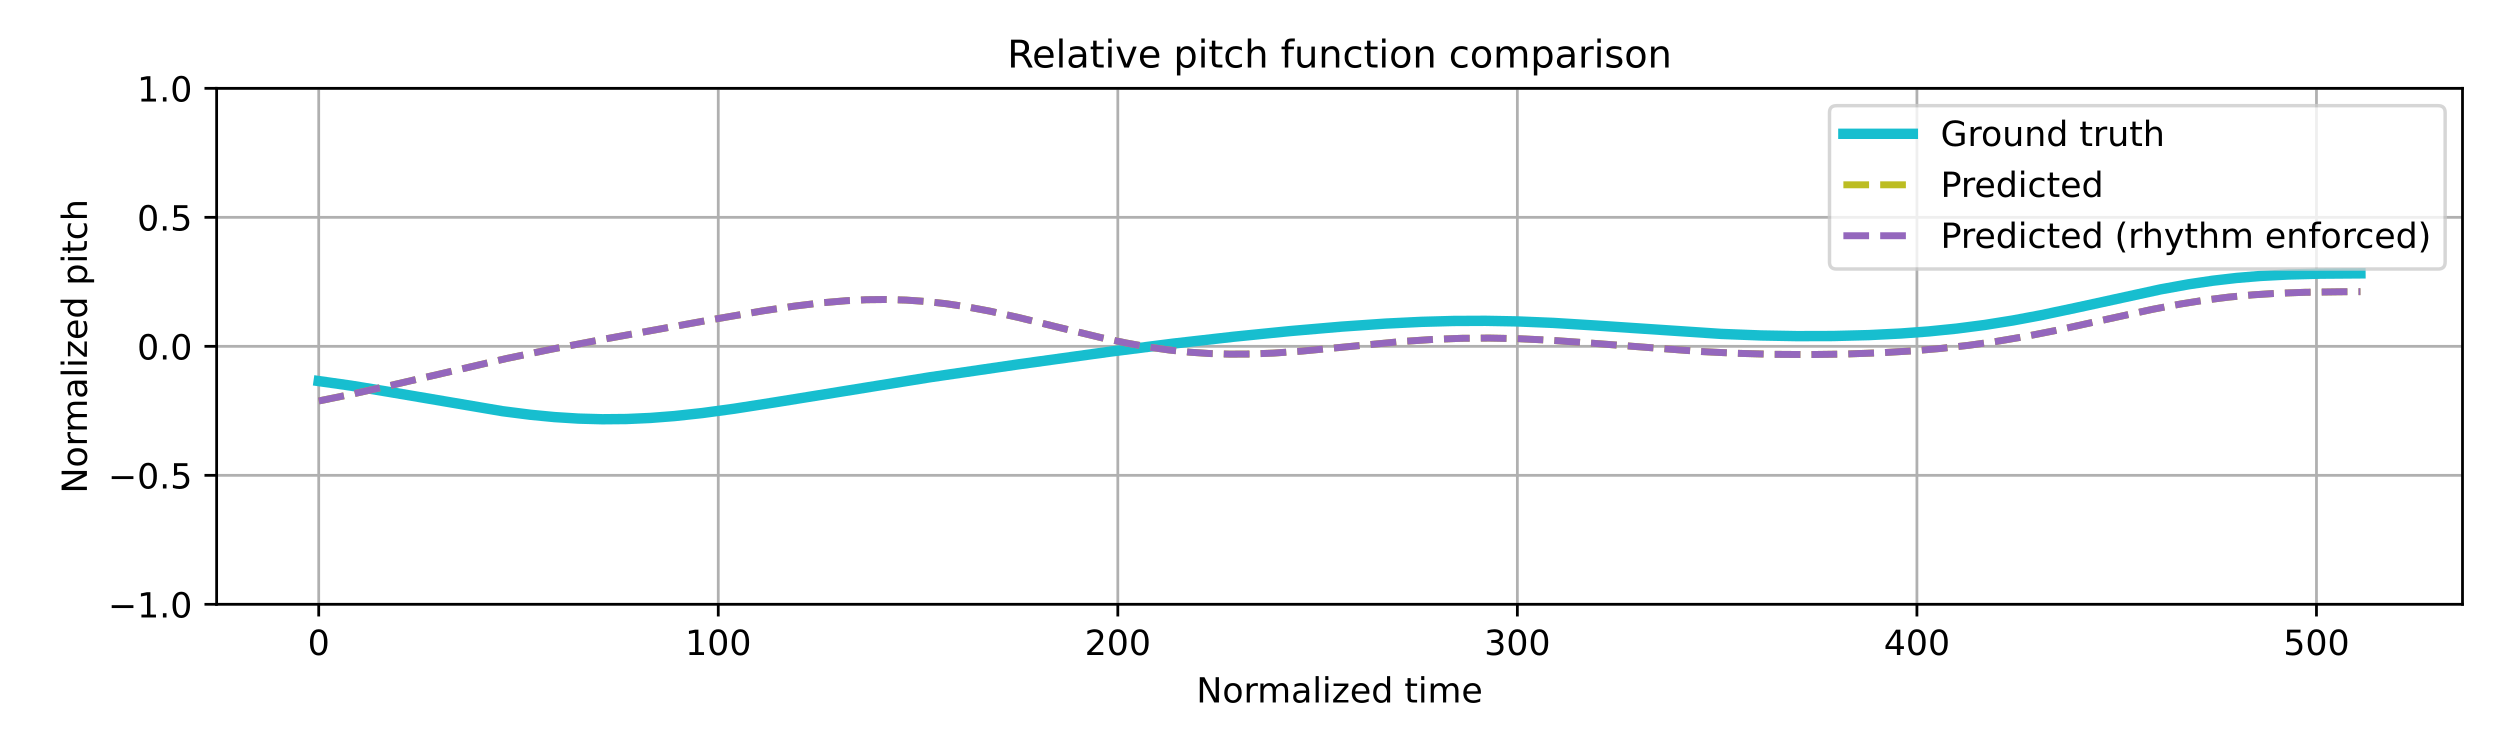
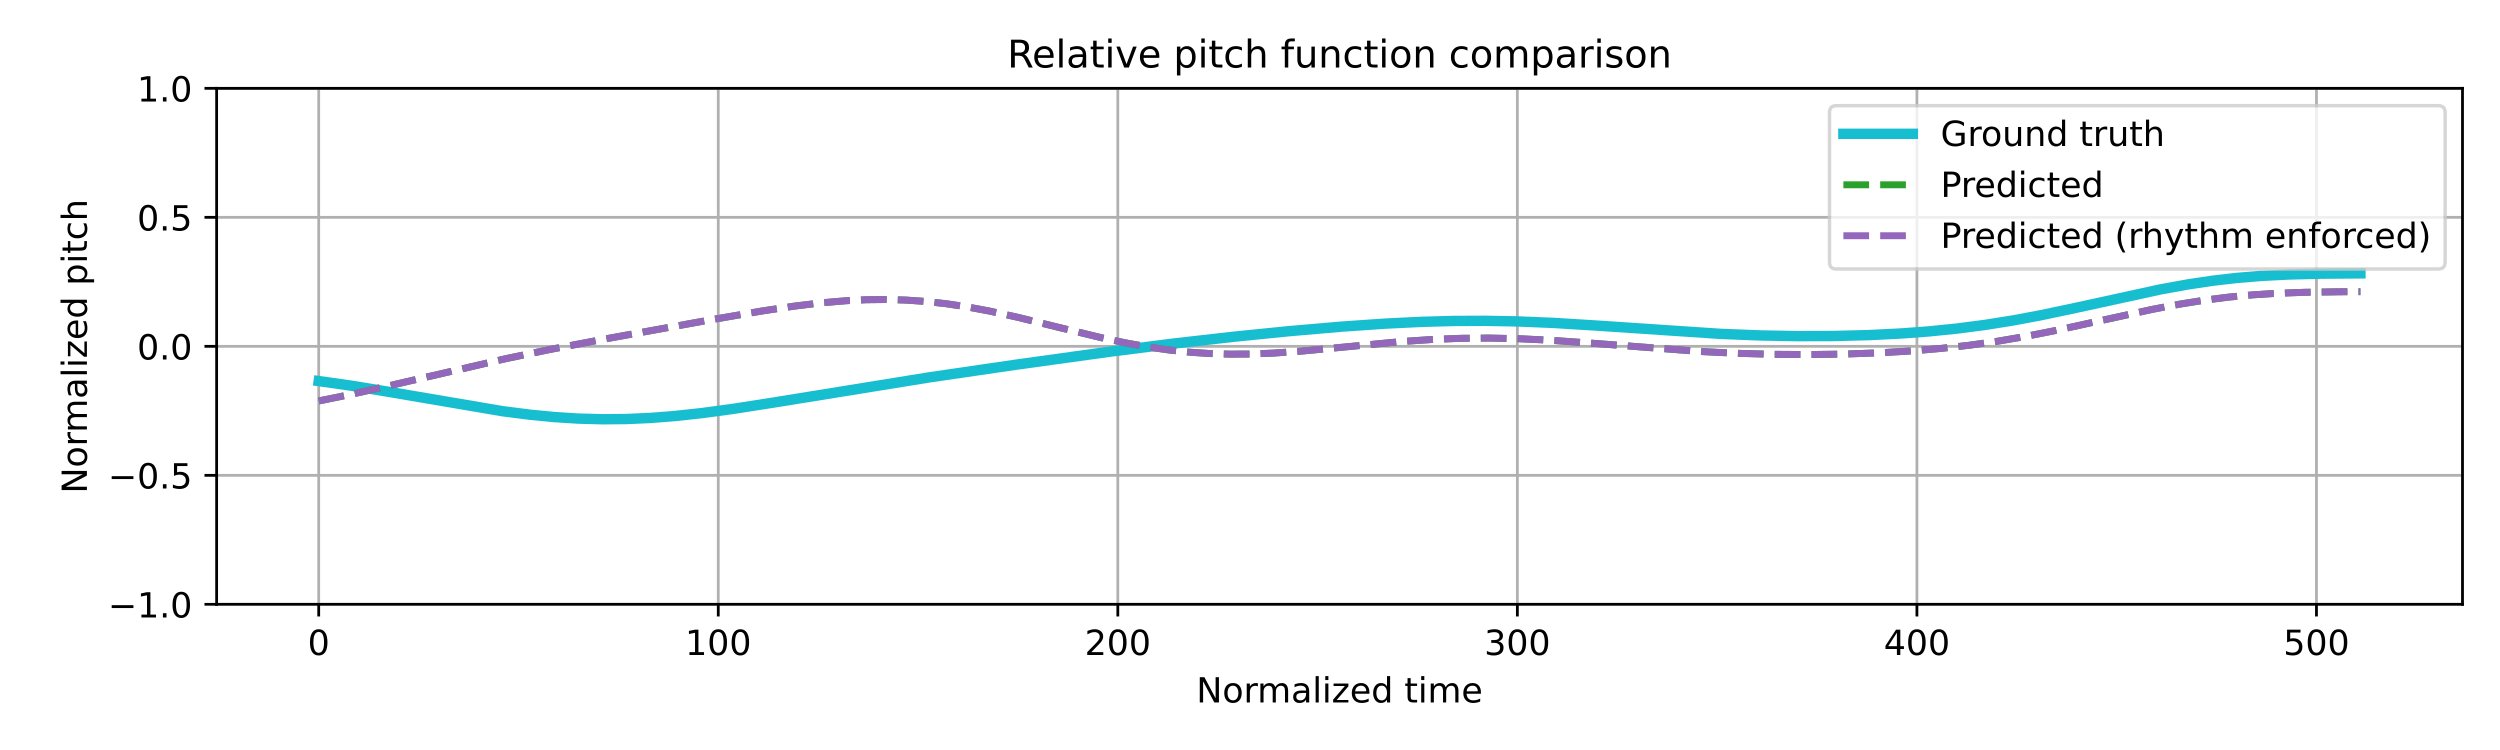
<svg xmlns="http://www.w3.org/2000/svg" xmlns:xlink="http://www.w3.org/1999/xlink" width="720pt" height="216pt" viewBox="0 0 720 216" version="1.1">
  <defs>
    <style type="text/css">*{stroke-linejoin: round; stroke-linecap: butt}</style>
  </defs>
  <g id="figure_1">
    <g id="patch_1">
      <path d="M 0 216  L 720 216  L 720 0  L 0 0  z " style="fill: #ffffff" />
    </g>
    <g id="axes_1">
      <g id="patch_2">
        <path d="M 62.39 174.04  L 709.2 174.04  L 709.2 25.44  L 62.39 25.44  z " style="fill: #ffffff" />
      </g>
      <g id="matplotlib.axis_1">
        <g id="xtick_1">
          <g id="line2d_1">
-             <path d="M 91.79 174.04  L 91.79 25.44  " clip-path="url(#p489068a097)" style="fill: none; stroke: #b0b0b0; stroke-width: 0.8; stroke-linecap: square" />
+             <path d="M 91.79 174.04  L 91.79 25.44  " clip-path="url(#p8ed2937bfd)" style="fill: none; stroke: #b0b0b0; stroke-width: 0.8; stroke-linecap: square" />
          </g>
          <g id="line2d_2">
            <defs>
-               <path id="m9fccabcfe4" d="M 0 0  L 0 3.5  " style="stroke: #000000; stroke-width: 0.8" />
-             </defs>
-             <g>
-               <use xlink:href="#m9fccabcfe4" x="91.79" y="174.04" style="stroke: #000000; stroke-width: 0.8" />
+               <path id="md89e8ab687" d="M 0 0  L 0 3.5  " style="stroke: #000000; stroke-width: 0.8" />
+             </defs>
+             <g>
+               <use xlink:href="#md89e8ab687" x="91.79" y="174.04" style="stroke: #000000; stroke-width: 0.8" />
            </g>
          </g>
          <g id="text_1">
            <g transform="translate(88.60921 188.6384) scale(0.1 -0.1)">
              <defs>
                <path id="DejaVuSans-30" d="M 2034 4250  Q 1547 4250 1301 3770  Q 1056 3291 1056 2328  Q 1056 1369 1301 889  Q 1547 409 2034 409  Q 2525 409 2770 889  Q 3016 1369 3016 2328  Q 3016 3291 2770 3770  Q 2525 4250 2034 4250  z M 2034 4750  Q 2819 4750 3233 4129  Q 3647 3509 3647 2328  Q 3647 1150 3233 529  Q 2819 -91 2034 -91  Q 1250 -91 836 529  Q 422 1150 422 2328  Q 422 3509 836 4129  Q 1250 4750 2034 4750  z " transform="scale(0.015625)" />
              </defs>
              <use xlink:href="#DejaVuSans-30" />
            </g>
          </g>
        </g>
        <g id="xtick_2">
          <g id="line2d_3">
-             <path d="M 206.861 174.04  L 206.861 25.44  " clip-path="url(#p489068a097)" style="fill: none; stroke: #b0b0b0; stroke-width: 0.8; stroke-linecap: square" />
+             <path d="M 206.861 174.04  L 206.861 25.44  " clip-path="url(#p8ed2937bfd)" style="fill: none; stroke: #b0b0b0; stroke-width: 0.8; stroke-linecap: square" />
          </g>
          <g id="line2d_4">
            <g>
-               <use xlink:href="#m9fccabcfe4" x="206.861" y="174.04" style="stroke: #000000; stroke-width: 0.8" />
+               <use xlink:href="#md89e8ab687" x="206.861" y="174.04" style="stroke: #000000; stroke-width: 0.8" />
            </g>
          </g>
          <g id="text_2">
            <g transform="translate(197.317 188.6384) scale(0.1 -0.1)">
              <defs>
                <path id="DejaVuSans-31" d="M 794 531  L 1825 531  L 1825 4091  L 703 3866  L 703 4441  L 1819 4666  L 2450 4666  L 2450 531  L 3481 531  L 3481 0  L 794 0  L 794 531  z " transform="scale(0.015625)" />
              </defs>
              <use xlink:href="#DejaVuSans-31" />
              <use xlink:href="#DejaVuSans-30" transform="translate(63.62305 0)" />
              <use xlink:href="#DejaVuSans-30" transform="translate(127.2461 0)" />
            </g>
          </g>
        </g>
        <g id="xtick_3">
          <g id="line2d_5">
-             <path d="M 321.931 174.04  L 321.931 25.44  " clip-path="url(#p489068a097)" style="fill: none; stroke: #b0b0b0; stroke-width: 0.8; stroke-linecap: square" />
+             <path d="M 321.931 174.04  L 321.931 25.44  " clip-path="url(#p8ed2937bfd)" style="fill: none; stroke: #b0b0b0; stroke-width: 0.8; stroke-linecap: square" />
          </g>
          <g id="line2d_6">
            <g>
-               <use xlink:href="#m9fccabcfe4" x="321.931" y="174.04" style="stroke: #000000; stroke-width: 0.8" />
+               <use xlink:href="#md89e8ab687" x="321.931" y="174.04" style="stroke: #000000; stroke-width: 0.8" />
            </g>
          </g>
          <g id="text_3">
            <g transform="translate(312.3872 188.6384) scale(0.1 -0.1)">
              <defs>
                <path id="DejaVuSans-32" d="M 1228 531  L 3431 531  L 3431 0  L 469 0  L 469 531  Q 828 903 1448 1529  Q 2069 2156 2228 2338  Q 2531 2678 2651 2914  Q 2772 3150 2772 3378  Q 2772 3750 2511 3984  Q 2250 4219 1831 4219  Q 1534 4219 1204 4116  Q 875 4013 500 3803  L 500 4441  Q 881 4594 1212 4672  Q 1544 4750 1819 4750  Q 2544 4750 2975 4387  Q 3406 4025 3406 3419  Q 3406 3131 3298 2873  Q 3191 2616 2906 2266  Q 2828 2175 2409 1742  Q 1991 1309 1228 531  z " transform="scale(0.015625)" />
              </defs>
              <use xlink:href="#DejaVuSans-32" />
              <use xlink:href="#DejaVuSans-30" transform="translate(63.62305 0)" />
              <use xlink:href="#DejaVuSans-30" transform="translate(127.2461 0)" />
            </g>
          </g>
        </g>
        <g id="xtick_4">
          <g id="line2d_7">
-             <path d="M 437.001 174.04  L 437.001 25.44  " clip-path="url(#p489068a097)" style="fill: none; stroke: #b0b0b0; stroke-width: 0.8; stroke-linecap: square" />
+             <path d="M 437.001 174.04  L 437.001 25.44  " clip-path="url(#p8ed2937bfd)" style="fill: none; stroke: #b0b0b0; stroke-width: 0.8; stroke-linecap: square" />
          </g>
          <g id="line2d_8">
            <g>
-               <use xlink:href="#m9fccabcfe4" x="437.001" y="174.04" style="stroke: #000000; stroke-width: 0.8" />
+               <use xlink:href="#md89e8ab687" x="437.001" y="174.04" style="stroke: #000000; stroke-width: 0.8" />
            </g>
          </g>
          <g id="text_4">
            <g transform="translate(427.4575 188.6384) scale(0.1 -0.1)">
              <defs>
                <path id="DejaVuSans-33" d="M 2597 2516  Q 3050 2419 3304 2112  Q 3559 1806 3559 1356  Q 3559 666 3084 287  Q 2609 -91 1734 -91  Q 1441 -91 1130 -33  Q 819 25 488 141  L 488 750  Q 750 597 1062 519  Q 1375 441 1716 441  Q 2309 441 2620 675  Q 2931 909 2931 1356  Q 2931 1769 2642 2001  Q 2353 2234 1838 2234  L 1294 2234  L 1294 2753  L 1863 2753  Q 2328 2753 2575 2939  Q 2822 3125 2822 3475  Q 2822 3834 2567 4026  Q 2313 4219 1838 4219  Q 1578 4219 1281 4162  Q 984 4106 628 3988  L 628 4550  Q 988 4650 1302 4700  Q 1616 4750 1894 4750  Q 2613 4750 3031 4423  Q 3450 4097 3450 3541  Q 3450 3153 3228 2886  Q 3006 2619 2597 2516  z " transform="scale(0.015625)" />
              </defs>
              <use xlink:href="#DejaVuSans-33" />
              <use xlink:href="#DejaVuSans-30" transform="translate(63.62305 0)" />
              <use xlink:href="#DejaVuSans-30" transform="translate(127.2461 0)" />
            </g>
          </g>
        </g>
        <g id="xtick_5">
          <g id="line2d_9">
-             <path d="M 552.072 174.04  L 552.072 25.44  " clip-path="url(#p489068a097)" style="fill: none; stroke: #b0b0b0; stroke-width: 0.8; stroke-linecap: square" />
+             <path d="M 552.072 174.04  L 552.072 25.44  " clip-path="url(#p8ed2937bfd)" style="fill: none; stroke: #b0b0b0; stroke-width: 0.8; stroke-linecap: square" />
          </g>
          <g id="line2d_10">
            <g>
-               <use xlink:href="#m9fccabcfe4" x="552.072" y="174.04" style="stroke: #000000; stroke-width: 0.8" />
+               <use xlink:href="#md89e8ab687" x="552.072" y="174.04" style="stroke: #000000; stroke-width: 0.8" />
            </g>
          </g>
          <g id="text_5">
            <g transform="translate(542.5278 188.6384) scale(0.1 -0.1)">
              <defs>
                <path id="DejaVuSans-34" d="M 2419 4116  L 825 1625  L 2419 1625  L 2419 4116  z M 2253 4666  L 3047 4666  L 3047 1625  L 3713 1625  L 3713 1100  L 3047 1100  L 3047 0  L 2419 0  L 2419 1100  L 313 1100  L 313 1709  L 2253 4666  z " transform="scale(0.015625)" />
              </defs>
              <use xlink:href="#DejaVuSans-34" />
              <use xlink:href="#DejaVuSans-30" transform="translate(63.62305 0)" />
              <use xlink:href="#DejaVuSans-30" transform="translate(127.2461 0)" />
            </g>
          </g>
        </g>
        <g id="xtick_6">
          <g id="line2d_11">
-             <path d="M 667.142 174.04  L 667.142 25.44  " clip-path="url(#p489068a097)" style="fill: none; stroke: #b0b0b0; stroke-width: 0.8; stroke-linecap: square" />
+             <path d="M 667.142 174.04  L 667.142 25.44  " clip-path="url(#p8ed2937bfd)" style="fill: none; stroke: #b0b0b0; stroke-width: 0.8; stroke-linecap: square" />
          </g>
          <g id="line2d_12">
            <g>
-               <use xlink:href="#m9fccabcfe4" x="667.142" y="174.04" style="stroke: #000000; stroke-width: 0.8" />
+               <use xlink:href="#md89e8ab687" x="667.142" y="174.04" style="stroke: #000000; stroke-width: 0.8" />
            </g>
          </g>
          <g id="text_6">
            <g transform="translate(657.5981 188.6384) scale(0.1 -0.1)">
              <defs>
                <path id="DejaVuSans-35" d="M 691 4666  L 3169 4666  L 3169 4134  L 1269 4134  L 1269 2991  Q 1406 3038 1543 3061  Q 1681 3084 1819 3084  Q 2600 3084 3056 2656  Q 3513 2228 3513 1497  Q 3513 744 3044 326  Q 2575 -91 1722 -91  Q 1428 -91 1123 -41  Q 819 9 494 109  L 494 744  Q 775 591 1075 516  Q 1375 441 1709 441  Q 2250 441 2565 725  Q 2881 1009 2881 1497  Q 2881 1984 2565 2268  Q 2250 2553 1709 2553  Q 1456 2553 1204 2497  Q 953 2441 691 2322  L 691 4666  z " transform="scale(0.015625)" />
              </defs>
              <use xlink:href="#DejaVuSans-35" />
              <use xlink:href="#DejaVuSans-30" transform="translate(63.62305 0)" />
              <use xlink:href="#DejaVuSans-30" transform="translate(127.2461 0)" />
            </g>
          </g>
        </g>
        <g id="text_7">
          <g transform="translate(344.5544 202.3166) scale(0.1 -0.1)">
            <defs>
              <path id="DejaVuSans-4e" d="M 628 4666  L 1478 4666  L 3547 763  L 3547 4666  L 4159 4666  L 4159 0  L 3309 0  L 1241 3903  L 1241 0  L 628 0  L 628 4666  z " transform="scale(0.015625)" />
              <path id="DejaVuSans-6f" d="M 1959 3097  Q 1497 3097 1228 2736  Q 959 2375 959 1747  Q 959 1119 1226 758  Q 1494 397 1959 397  Q 2419 397 2687 759  Q 2956 1122 2956 1747  Q 2956 2369 2687 2733  Q 2419 3097 1959 3097  z M 1959 3584  Q 2709 3584 3137 3096  Q 3566 2609 3566 1747  Q 3566 888 3137 398  Q 2709 -91 1959 -91  Q 1206 -91 779 398  Q 353 888 353 1747  Q 353 2609 779 3096  Q 1206 3584 1959 3584  z " transform="scale(0.015625)" />
              <path id="DejaVuSans-72" d="M 2631 2963  Q 2534 3019 2420 3045  Q 2306 3072 2169 3072  Q 1681 3072 1420 2755  Q 1159 2438 1159 1844  L 1159 0  L 581 0  L 581 3500  L 1159 3500  L 1159 2956  Q 1341 3275 1631 3429  Q 1922 3584 2338 3584  Q 2397 3584 2469 3576  Q 2541 3569 2628 3553  L 2631 2963  z " transform="scale(0.015625)" />
              <path id="DejaVuSans-6d" d="M 3328 2828  Q 3544 3216 3844 3400  Q 4144 3584 4550 3584  Q 5097 3584 5394 3201  Q 5691 2819 5691 2113  L 5691 0  L 5113 0  L 5113 2094  Q 5113 2597 4934 2840  Q 4756 3084 4391 3084  Q 3944 3084 3684 2787  Q 3425 2491 3425 1978  L 3425 0  L 2847 0  L 2847 2094  Q 2847 2600 2669 2842  Q 2491 3084 2119 3084  Q 1678 3084 1418 2786  Q 1159 2488 1159 1978  L 1159 0  L 581 0  L 581 3500  L 1159 3500  L 1159 2956  Q 1356 3278 1631 3431  Q 1906 3584 2284 3584  Q 2666 3584 2933 3390  Q 3200 3197 3328 2828  z " transform="scale(0.015625)" />
              <path id="DejaVuSans-61" d="M 2194 1759  Q 1497 1759 1228 1600  Q 959 1441 959 1056  Q 959 750 1161 570  Q 1363 391 1709 391  Q 2188 391 2477 730  Q 2766 1069 2766 1631  L 2766 1759  L 2194 1759  z M 3341 1997  L 3341 0  L 2766 0  L 2766 531  Q 2569 213 2275 61  Q 1981 -91 1556 -91  Q 1019 -91 701 211  Q 384 513 384 1019  Q 384 1609 779 1909  Q 1175 2209 1959 2209  L 2766 2209  L 2766 2266  Q 2766 2663 2505 2880  Q 2244 3097 1772 3097  Q 1472 3097 1187 3025  Q 903 2953 641 2809  L 641 3341  Q 956 3463 1253 3523  Q 1550 3584 1831 3584  Q 2591 3584 2966 3190  Q 3341 2797 3341 1997  z " transform="scale(0.015625)" />
              <path id="DejaVuSans-6c" d="M 603 4863  L 1178 4863  L 1178 0  L 603 0  L 603 4863  z " transform="scale(0.015625)" />
              <path id="DejaVuSans-69" d="M 603 3500  L 1178 3500  L 1178 0  L 603 0  L 603 3500  z M 603 4863  L 1178 4863  L 1178 4134  L 603 4134  L 603 4863  z " transform="scale(0.015625)" />
              <path id="DejaVuSans-7a" d="M 353 3500  L 3084 3500  L 3084 2975  L 922 459  L 3084 459  L 3084 0  L 275 0  L 275 525  L 2438 3041  L 353 3041  L 353 3500  z " transform="scale(0.015625)" />
              <path id="DejaVuSans-65" d="M 3597 1894  L 3597 1613  L 953 1613  Q 991 1019 1311 708  Q 1631 397 2203 397  Q 2534 397 2845 478  Q 3156 559 3463 722  L 3463 178  Q 3153 47 2828 -22  Q 2503 -91 2169 -91  Q 1331 -91 842 396  Q 353 884 353 1716  Q 353 2575 817 3079  Q 1281 3584 2069 3584  Q 2775 3584 3186 3129  Q 3597 2675 3597 1894  z M 3022 2063  Q 3016 2534 2758 2815  Q 2500 3097 2075 3097  Q 1594 3097 1305 2825  Q 1016 2553 972 2059  L 3022 2063  z " transform="scale(0.015625)" />
              <path id="DejaVuSans-64" d="M 2906 2969  L 2906 4863  L 3481 4863  L 3481 0  L 2906 0  L 2906 525  Q 2725 213 2448 61  Q 2172 -91 1784 -91  Q 1150 -91 751 415  Q 353 922 353 1747  Q 353 2572 751 3078  Q 1150 3584 1784 3584  Q 2172 3584 2448 3432  Q 2725 3281 2906 2969  z M 947 1747  Q 947 1113 1208 752  Q 1469 391 1925 391  Q 2381 391 2643 752  Q 2906 1113 2906 1747  Q 2906 2381 2643 2742  Q 2381 3103 1925 3103  Q 1469 3103 1208 2742  Q 947 2381 947 1747  z " transform="scale(0.015625)" />
              <path id="DejaVuSans-20" transform="scale(0.015625)" />
              <path id="DejaVuSans-74" d="M 1172 4494  L 1172 3500  L 2356 3500  L 2356 3053  L 1172 3053  L 1172 1153  Q 1172 725 1289 603  Q 1406 481 1766 481  L 2356 481  L 2356 0  L 1766 0  Q 1100 0 847 248  Q 594 497 594 1153  L 594 3053  L 172 3053  L 172 3500  L 594 3500  L 594 4494  L 1172 4494  z " transform="scale(0.015625)" />
            </defs>
            <use xlink:href="#DejaVuSans-4e" />
            <use xlink:href="#DejaVuSans-6f" transform="translate(74.80469 0)" />
            <use xlink:href="#DejaVuSans-72" transform="translate(135.9863 0)" />
            <use xlink:href="#DejaVuSans-6d" transform="translate(175.3496 0)" />
            <use xlink:href="#DejaVuSans-61" transform="translate(272.7617 0)" />
            <use xlink:href="#DejaVuSans-6c" transform="translate(334.041 0)" />
            <use xlink:href="#DejaVuSans-69" transform="translate(361.8242 0)" />
            <use xlink:href="#DejaVuSans-7a" transform="translate(389.6074 0)" />
            <use xlink:href="#DejaVuSans-65" transform="translate(442.0977 0)" />
            <use xlink:href="#DejaVuSans-64" transform="translate(503.6211 0)" />
            <use xlink:href="#DejaVuSans-20" transform="translate(567.0977 0)" />
            <use xlink:href="#DejaVuSans-74" transform="translate(598.8848 0)" />
            <use xlink:href="#DejaVuSans-69" transform="translate(638.0938 0)" />
            <use xlink:href="#DejaVuSans-6d" transform="translate(665.877 0)" />
            <use xlink:href="#DejaVuSans-65" transform="translate(763.2891 0)" />
          </g>
        </g>
      </g>
      <g id="matplotlib.axis_2">
        <g id="ytick_1">
          <g id="line2d_13">
-             <path d="M 62.39 174.04  L 709.2 174.04  " clip-path="url(#p489068a097)" style="fill: none; stroke: #b0b0b0; stroke-width: 0.8; stroke-linecap: square" />
+             <path d="M 62.39 174.04  L 709.2 174.04  " clip-path="url(#p8ed2937bfd)" style="fill: none; stroke: #b0b0b0; stroke-width: 0.8; stroke-linecap: square" />
          </g>
          <g id="line2d_14">
            <defs>
-               <path id="m2991e39e37" d="M 0 0  L -3.5 0  " style="stroke: #000000; stroke-width: 0.8" />
-             </defs>
-             <g>
-               <use xlink:href="#m2991e39e37" x="62.39" y="174.04" style="stroke: #000000; stroke-width: 0.8" />
+               <path id="mf1127d0923" d="M 0 0  L -3.5 0  " style="stroke: #000000; stroke-width: 0.8" />
+             </defs>
+             <g>
+               <use xlink:href="#mf1127d0923" x="62.39" y="174.04" style="stroke: #000000; stroke-width: 0.8" />
            </g>
          </g>
          <g id="text_8">
            <g transform="translate(31.10719 177.8392) scale(0.1 -0.1)">
              <defs>
                <path id="DejaVuSans-2212" d="M 678 2272  L 4684 2272  L 4684 1741  L 678 1741  L 678 2272  z " transform="scale(0.015625)" />
                <path id="DejaVuSans-2e" d="M 684 794  L 1344 794  L 1344 0  L 684 0  L 684 794  z " transform="scale(0.015625)" />
              </defs>
              <use xlink:href="#DejaVuSans-2212" />
              <use xlink:href="#DejaVuSans-31" transform="translate(83.78906 0)" />
              <use xlink:href="#DejaVuSans-2e" transform="translate(147.4121 0)" />
              <use xlink:href="#DejaVuSans-30" transform="translate(179.1992 0)" />
            </g>
          </g>
        </g>
        <g id="ytick_2">
          <g id="line2d_15">
-             <path d="M 62.39 136.89  L 709.2 136.89  " clip-path="url(#p489068a097)" style="fill: none; stroke: #b0b0b0; stroke-width: 0.8; stroke-linecap: square" />
+             <path d="M 62.39 136.89  L 709.2 136.89  " clip-path="url(#p8ed2937bfd)" style="fill: none; stroke: #b0b0b0; stroke-width: 0.8; stroke-linecap: square" />
          </g>
          <g id="line2d_16">
            <g>
-               <use xlink:href="#m2991e39e37" x="62.39" y="136.89" style="stroke: #000000; stroke-width: 0.8" />
+               <use xlink:href="#mf1127d0923" x="62.39" y="136.89" style="stroke: #000000; stroke-width: 0.8" />
            </g>
          </g>
          <g id="text_9">
            <g transform="translate(31.10719 140.6892) scale(0.1 -0.1)">
              <use xlink:href="#DejaVuSans-2212" />
              <use xlink:href="#DejaVuSans-30" transform="translate(83.78906 0)" />
              <use xlink:href="#DejaVuSans-2e" transform="translate(147.4121 0)" />
              <use xlink:href="#DejaVuSans-35" transform="translate(179.1992 0)" />
            </g>
          </g>
        </g>
        <g id="ytick_3">
          <g id="line2d_17">
-             <path d="M 62.39 99.74  L 709.2 99.74  " clip-path="url(#p489068a097)" style="fill: none; stroke: #b0b0b0; stroke-width: 0.8; stroke-linecap: square" />
+             <path d="M 62.39 99.74  L 709.2 99.74  " clip-path="url(#p8ed2937bfd)" style="fill: none; stroke: #b0b0b0; stroke-width: 0.8; stroke-linecap: square" />
          </g>
          <g id="line2d_18">
            <g>
-               <use xlink:href="#m2991e39e37" x="62.39" y="99.74" style="stroke: #000000; stroke-width: 0.8" />
+               <use xlink:href="#mf1127d0923" x="62.39" y="99.74" style="stroke: #000000; stroke-width: 0.8" />
            </g>
          </g>
          <g id="text_10">
            <g transform="translate(39.48687 103.5392) scale(0.1 -0.1)">
              <use xlink:href="#DejaVuSans-30" />
              <use xlink:href="#DejaVuSans-2e" transform="translate(63.62305 0)" />
              <use xlink:href="#DejaVuSans-30" transform="translate(95.41016 0)" />
            </g>
          </g>
        </g>
        <g id="ytick_4">
          <g id="line2d_19">
-             <path d="M 62.39 62.59  L 709.2 62.59  " clip-path="url(#p489068a097)" style="fill: none; stroke: #b0b0b0; stroke-width: 0.8; stroke-linecap: square" />
+             <path d="M 62.39 62.59  L 709.2 62.59  " clip-path="url(#p8ed2937bfd)" style="fill: none; stroke: #b0b0b0; stroke-width: 0.8; stroke-linecap: square" />
          </g>
          <g id="line2d_20">
            <g>
-               <use xlink:href="#m2991e39e37" x="62.39" y="62.59" style="stroke: #000000; stroke-width: 0.8" />
+               <use xlink:href="#mf1127d0923" x="62.39" y="62.59" style="stroke: #000000; stroke-width: 0.8" />
            </g>
          </g>
          <g id="text_11">
            <g transform="translate(39.48687 66.38922) scale(0.1 -0.1)">
              <use xlink:href="#DejaVuSans-30" />
              <use xlink:href="#DejaVuSans-2e" transform="translate(63.62305 0)" />
              <use xlink:href="#DejaVuSans-35" transform="translate(95.41016 0)" />
            </g>
          </g>
        </g>
        <g id="ytick_5">
          <g id="line2d_21">
-             <path d="M 62.39 25.44  L 709.2 25.44  " clip-path="url(#p489068a097)" style="fill: none; stroke: #b0b0b0; stroke-width: 0.8; stroke-linecap: square" />
+             <path d="M 62.39 25.44  L 709.2 25.44  " clip-path="url(#p8ed2937bfd)" style="fill: none; stroke: #b0b0b0; stroke-width: 0.8; stroke-linecap: square" />
          </g>
          <g id="line2d_22">
            <g>
-               <use xlink:href="#m2991e39e37" x="62.39" y="25.44" style="stroke: #000000; stroke-width: 0.8" />
+               <use xlink:href="#mf1127d0923" x="62.39" y="25.44" style="stroke: #000000; stroke-width: 0.8" />
            </g>
          </g>
          <g id="text_12">
            <g transform="translate(39.48687 29.23922) scale(0.1 -0.1)">
              <use xlink:href="#DejaVuSans-31" />
              <use xlink:href="#DejaVuSans-2e" transform="translate(63.62305 0)" />
              <use xlink:href="#DejaVuSans-30" transform="translate(95.41016 0)" />
            </g>
          </g>
        </g>
        <g id="text_13">
          <g transform="translate(25.0275 142.1259) rotate(-90) scale(0.1 -0.1)">
            <defs>
              <path id="DejaVuSans-70" d="M 1159 525  L 1159 -1331  L 581 -1331  L 581 3500  L 1159 3500  L 1159 2969  Q 1341 3281 1617 3432  Q 1894 3584 2278 3584  Q 2916 3584 3314 3078  Q 3713 2572 3713 1747  Q 3713 922 3314 415  Q 2916 -91 2278 -91  Q 1894 -91 1617 61  Q 1341 213 1159 525  z M 3116 1747  Q 3116 2381 2855 2742  Q 2594 3103 2138 3103  Q 1681 3103 1420 2742  Q 1159 2381 1159 1747  Q 1159 1113 1420 752  Q 1681 391 2138 391  Q 2594 391 2855 752  Q 3116 1113 3116 1747  z " transform="scale(0.015625)" />
              <path id="DejaVuSans-63" d="M 3122 3366  L 3122 2828  Q 2878 2963 2633 3030  Q 2388 3097 2138 3097  Q 1578 3097 1268 2742  Q 959 2388 959 1747  Q 959 1106 1268 751  Q 1578 397 2138 397  Q 2388 397 2633 464  Q 2878 531 3122 666  L 3122 134  Q 2881 22 2623 -34  Q 2366 -91 2075 -91  Q 1284 -91 818 406  Q 353 903 353 1747  Q 353 2603 823 3093  Q 1294 3584 2113 3584  Q 2378 3584 2631 3529  Q 2884 3475 3122 3366  z " transform="scale(0.015625)" />
              <path id="DejaVuSans-68" d="M 3513 2113  L 3513 0  L 2938 0  L 2938 2094  Q 2938 2591 2744 2837  Q 2550 3084 2163 3084  Q 1697 3084 1428 2787  Q 1159 2491 1159 1978  L 1159 0  L 581 0  L 581 4863  L 1159 4863  L 1159 2956  Q 1366 3272 1645 3428  Q 1925 3584 2291 3584  Q 2894 3584 3203 3211  Q 3513 2838 3513 2113  z " transform="scale(0.015625)" />
            </defs>
            <use xlink:href="#DejaVuSans-4e" />
            <use xlink:href="#DejaVuSans-6f" transform="translate(74.80469 0)" />
            <use xlink:href="#DejaVuSans-72" transform="translate(135.9863 0)" />
            <use xlink:href="#DejaVuSans-6d" transform="translate(175.3496 0)" />
            <use xlink:href="#DejaVuSans-61" transform="translate(272.7617 0)" />
            <use xlink:href="#DejaVuSans-6c" transform="translate(334.041 0)" />
            <use xlink:href="#DejaVuSans-69" transform="translate(361.8242 0)" />
            <use xlink:href="#DejaVuSans-7a" transform="translate(389.6074 0)" />
            <use xlink:href="#DejaVuSans-65" transform="translate(442.0977 0)" />
            <use xlink:href="#DejaVuSans-64" transform="translate(503.6211 0)" />
            <use xlink:href="#DejaVuSans-20" transform="translate(567.0977 0)" />
            <use xlink:href="#DejaVuSans-70" transform="translate(598.8848 0)" />
            <use xlink:href="#DejaVuSans-69" transform="translate(662.3613 0)" />
            <use xlink:href="#DejaVuSans-74" transform="translate(690.1445 0)" />
            <use xlink:href="#DejaVuSans-63" transform="translate(729.3535 0)" />
            <use xlink:href="#DejaVuSans-68" transform="translate(784.334 0)" />
          </g>
        </g>
      </g>
      <g id="line2d_23">
-         <path d="M 91.79 109.748  L 100.996 111.054  L 111.352 112.748  L 144.723 118.425  L 152.778 119.453  L 159.682 120.12  L 166.586 120.556  L 173.49 120.745  L 180.395 120.68  L 187.299 120.369  L 194.203 119.831  L 202.258 118.959  L 211.464 117.709  L 222.971 115.908  L 267.848 108.649  L 293.163 104.949  L 319.63 101.283  L 338.041 98.944  L 355.301 96.981  L 371.411 95.363  L 386.37 94.073  L 399.028 93.2  L 409.384 92.693  L 418.59 92.439  L 427.796 92.395  L 437.001 92.567  L 447.358 92.996  L 460.015 93.778  L 495.687 96.164  L 507.194 96.615  L 517.55 96.805  L 527.907 96.775  L 538.263 96.508  L 547.469 96.047  L 555.524 95.445  L 563.579 94.631  L 571.633 93.585  L 579.688 92.301  L 587.743 90.795  L 598.1 88.605  L 622.264 83.336  L 630.319 81.878  L 637.224 80.852  L 644.128 80.052  L 651.032 79.476  L 659.087 79.053  L 668.293 78.816  L 679.8 78.728  L 679.8 78.728  " clip-path="url(#p489068a097)" style="fill: none; stroke: #17becf; stroke-width: 3; stroke-linecap: square" />
+         <path d="M 91.79 109.748  L 100.996 111.054  L 111.352 112.748  L 144.723 118.425  L 152.778 119.453  L 159.682 120.12  L 166.586 120.556  L 173.49 120.745  L 180.395 120.68  L 187.299 120.369  L 194.203 119.831  L 202.258 118.959  L 211.464 117.709  L 222.971 115.908  L 267.848 108.649  L 293.163 104.949  L 319.63 101.283  L 338.041 98.944  L 355.301 96.981  L 371.411 95.363  L 386.37 94.073  L 399.028 93.2  L 409.384 92.693  L 418.59 92.439  L 427.796 92.395  L 437.001 92.567  L 447.358 92.996  L 460.015 93.778  L 495.687 96.164  L 507.194 96.615  L 517.55 96.805  L 527.907 96.775  L 538.263 96.508  L 547.469 96.047  L 555.524 95.445  L 563.579 94.631  L 571.633 93.585  L 579.688 92.301  L 587.743 90.795  L 598.1 88.605  L 622.264 83.336  L 630.319 81.878  L 637.224 80.852  L 644.128 80.052  L 651.032 79.476  L 659.087 79.053  L 668.293 78.816  L 679.8 78.728  L 679.8 78.728  " clip-path="url(#p8ed2937bfd)" style="fill: none; stroke: #17becf; stroke-width: 3; stroke-linecap: square" />
      </g>
      <g id="line2d_24">
-         <path d="M 91.79 115.476  L 100.996 113.598  L 112.503 110.994  L 145.873 103.252  L 158.531 100.625  L 173.49 97.763  L 204.559 92.129  L 219.518 89.554  L 228.724 88.171  L 236.779 87.198  L 243.683 86.608  L 249.437 86.325  L 255.19 86.258  L 260.944 86.422  L 266.697 86.825  L 272.451 87.464  L 278.204 88.323  L 285.109 89.613  L 293.163 91.394  L 304.67 94.225  L 317.328 97.29  L 324.232 98.762  L 331.137 100.003  L 336.89 100.824  L 342.644 101.431  L 348.397 101.819  L 354.151 101.991  L 359.904 101.96  L 366.808 101.689  L 374.863 101.118  L 386.37 100.021  L 403.631 98.368  L 412.837 97.744  L 420.891 97.433  L 428.946 97.364  L 437.001 97.53  L 446.207 97.968  L 457.714 98.781  L 489.934 101.242  L 500.29 101.749  L 510.646 102.042  L 521.003 102.115  L 531.359 101.97  L 541.715 101.594  L 550.921 101.038  L 558.976 100.35  L 567.031 99.446  L 575.086 98.309  L 583.141 96.939  L 592.346 95.12  L 605.004 92.338  L 619.963 89.079  L 628.018 87.551  L 634.922 86.45  L 641.826 85.572  L 648.731 84.922  L 655.635 84.481  L 663.69 84.184  L 674.046 84.03  L 679.8 84.004  L 679.8 84.004  " clip-path="url(#p489068a097)" style="fill: none; stroke-dasharray: 7.4,3.2; stroke-dashoffset: 0; stroke: #bcbd22; stroke-width: 2" />
+         <path d="M 91.79 115.476  L 100.996 113.598  L 112.503 110.994  L 145.873 103.252  L 158.531 100.625  L 173.49 97.763  L 204.559 92.129  L 219.518 89.554  L 228.724 88.171  L 236.779 87.198  L 243.683 86.608  L 249.437 86.325  L 255.19 86.258  L 260.944 86.422  L 266.697 86.825  L 272.451 87.464  L 278.204 88.323  L 285.109 89.613  L 293.163 91.394  L 304.67 94.225  L 317.328 97.29  L 324.232 98.762  L 331.137 100.003  L 336.89 100.824  L 342.644 101.431  L 348.397 101.819  L 354.151 101.991  L 359.904 101.96  L 366.808 101.689  L 374.863 101.118  L 386.37 100.021  L 403.631 98.368  L 412.837 97.744  L 420.891 97.433  L 428.946 97.364  L 437.001 97.53  L 446.207 97.968  L 457.714 98.781  L 489.934 101.242  L 500.29 101.749  L 510.646 102.042  L 521.003 102.115  L 531.359 101.97  L 541.715 101.594  L 550.921 101.038  L 558.976 100.35  L 567.031 99.446  L 575.086 98.309  L 583.141 96.939  L 592.346 95.12  L 605.004 92.338  L 619.963 89.079  L 628.018 87.551  L 634.922 86.45  L 641.826 85.572  L 648.731 84.922  L 655.635 84.481  L 663.69 84.184  L 674.046 84.03  L 679.8 84.004  L 679.8 84.004  " clip-path="url(#p8ed2937bfd)" style="fill: none; stroke-dasharray: 7.4,3.2; stroke-dashoffset: 0; stroke: #2ca02c; stroke-width: 2" />
      </g>
      <g id="line2d_25">
-         <path d="M 91.79 115.476  L 100.996 113.598  L 112.503 110.994  L 145.873 103.252  L 158.531 100.625  L 173.49 97.763  L 204.559 92.129  L 219.518 89.554  L 228.724 88.171  L 236.779 87.198  L 243.683 86.608  L 249.437 86.325  L 255.19 86.258  L 260.944 86.422  L 266.697 86.825  L 272.451 87.464  L 278.204 88.323  L 285.109 89.613  L 293.163 91.394  L 304.67 94.225  L 317.328 97.29  L 324.232 98.762  L 331.137 100.003  L 336.89 100.824  L 342.644 101.431  L 348.397 101.819  L 354.151 101.991  L 359.904 101.96  L 366.808 101.689  L 374.863 101.118  L 386.37 100.021  L 403.631 98.368  L 412.837 97.744  L 420.891 97.433  L 428.946 97.364  L 437.001 97.53  L 446.207 97.968  L 457.714 98.781  L 489.934 101.242  L 500.29 101.749  L 510.646 102.042  L 521.003 102.115  L 531.359 101.97  L 541.715 101.594  L 550.921 101.038  L 558.976 100.35  L 567.031 99.446  L 575.086 98.309  L 583.141 96.939  L 592.346 95.12  L 605.004 92.338  L 619.963 89.079  L 628.018 87.551  L 634.922 86.45  L 641.826 85.572  L 648.731 84.922  L 655.635 84.481  L 663.69 84.184  L 674.046 84.03  L 679.8 84.004  L 679.8 84.004  " clip-path="url(#p489068a097)" style="fill: none; stroke-dasharray: 7.4,3.2; stroke-dashoffset: 0; stroke: #9467bd; stroke-width: 2" />
+         <path d="M 91.79 115.476  L 100.996 113.598  L 112.503 110.994  L 145.873 103.252  L 158.531 100.625  L 173.49 97.763  L 204.559 92.129  L 219.518 89.554  L 228.724 88.171  L 236.779 87.198  L 243.683 86.608  L 249.437 86.325  L 255.19 86.258  L 260.944 86.422  L 266.697 86.825  L 272.451 87.464  L 278.204 88.323  L 285.109 89.613  L 293.163 91.394  L 304.67 94.225  L 317.328 97.29  L 324.232 98.762  L 331.137 100.003  L 336.89 100.824  L 342.644 101.431  L 348.397 101.819  L 354.151 101.991  L 359.904 101.96  L 366.808 101.689  L 374.863 101.118  L 386.37 100.021  L 403.631 98.368  L 412.837 97.744  L 420.891 97.433  L 428.946 97.364  L 437.001 97.53  L 446.207 97.968  L 457.714 98.781  L 489.934 101.242  L 500.29 101.749  L 510.646 102.042  L 521.003 102.115  L 531.359 101.97  L 541.715 101.594  L 550.921 101.038  L 558.976 100.35  L 567.031 99.446  L 575.086 98.309  L 583.141 96.939  L 592.346 95.12  L 605.004 92.338  L 619.963 89.079  L 628.018 87.551  L 634.922 86.45  L 641.826 85.572  L 648.731 84.922  L 655.635 84.481  L 663.69 84.184  L 674.046 84.03  L 679.8 84.004  L 679.8 84.004  " clip-path="url(#p8ed2937bfd)" style="fill: none; stroke-dasharray: 7.4,3.2; stroke-dashoffset: 0; stroke: #9467bd; stroke-width: 2" />
      </g>
      <g id="patch_3">
        <path d="M 62.39 174.04  L 62.39 25.44  " style="fill: none; stroke: #000000; stroke-width: 0.8; stroke-linejoin: miter; stroke-linecap: square" />
      </g>
      <g id="patch_4">
        <path d="M 709.2 174.04  L 709.2 25.44  " style="fill: none; stroke: #000000; stroke-width: 0.8; stroke-linejoin: miter; stroke-linecap: square" />
      </g>
      <g id="patch_5">
        <path d="M 62.39 174.04  L 709.2 174.04  " style="fill: none; stroke: #000000; stroke-width: 0.8; stroke-linejoin: miter; stroke-linecap: square" />
      </g>
      <g id="patch_6">
        <path d="M 62.39 25.44  L 709.2 25.44  " style="fill: none; stroke: #000000; stroke-width: 0.8; stroke-linejoin: miter; stroke-linecap: square" />
      </g>
      <g id="text_14">
        <g transform="translate(290.1045 19.44) scale(0.11 -0.11)">
          <defs>
            <path id="DejaVuSans-52" d="M 2841 2188  Q 3044 2119 3236 1894  Q 3428 1669 3622 1275  L 4263 0  L 3584 0  L 2988 1197  Q 2756 1666 2539 1819  Q 2322 1972 1947 1972  L 1259 1972  L 1259 0  L 628 0  L 628 4666  L 2053 4666  Q 2853 4666 3247 4331  Q 3641 3997 3641 3322  Q 3641 2881 3436 2590  Q 3231 2300 2841 2188  z M 1259 4147  L 1259 2491  L 2053 2491  Q 2509 2491 2742 2702  Q 2975 2913 2975 3322  Q 2975 3731 2742 3939  Q 2509 4147 2053 4147  L 1259 4147  z " transform="scale(0.015625)" />
            <path id="DejaVuSans-76" d="M 191 3500  L 800 3500  L 1894 563  L 2988 3500  L 3597 3500  L 2284 0  L 1503 0  L 191 3500  z " transform="scale(0.015625)" />
            <path id="DejaVuSans-66" d="M 2375 4863  L 2375 4384  L 1825 4384  Q 1516 4384 1395 4259  Q 1275 4134 1275 3809  L 1275 3500  L 2222 3500  L 2222 3053  L 1275 3053  L 1275 0  L 697 0  L 697 3053  L 147 3053  L 147 3500  L 697 3500  L 697 3744  Q 697 4328 969 4595  Q 1241 4863 1831 4863  L 2375 4863  z " transform="scale(0.015625)" />
            <path id="DejaVuSans-75" d="M 544 1381  L 544 3500  L 1119 3500  L 1119 1403  Q 1119 906 1312 657  Q 1506 409 1894 409  Q 2359 409 2629 706  Q 2900 1003 2900 1516  L 2900 3500  L 3475 3500  L 3475 0  L 2900 0  L 2900 538  Q 2691 219 2414 64  Q 2138 -91 1772 -91  Q 1169 -91 856 284  Q 544 659 544 1381  z M 1991 3584  L 1991 3584  z " transform="scale(0.015625)" />
            <path id="DejaVuSans-6e" d="M 3513 2113  L 3513 0  L 2938 0  L 2938 2094  Q 2938 2591 2744 2837  Q 2550 3084 2163 3084  Q 1697 3084 1428 2787  Q 1159 2491 1159 1978  L 1159 0  L 581 0  L 581 3500  L 1159 3500  L 1159 2956  Q 1366 3272 1645 3428  Q 1925 3584 2291 3584  Q 2894 3584 3203 3211  Q 3513 2838 3513 2113  z " transform="scale(0.015625)" />
            <path id="DejaVuSans-73" d="M 2834 3397  L 2834 2853  Q 2591 2978 2328 3040  Q 2066 3103 1784 3103  Q 1356 3103 1142 2972  Q 928 2841 928 2578  Q 928 2378 1081 2264  Q 1234 2150 1697 2047  L 1894 2003  Q 2506 1872 2764 1633  Q 3022 1394 3022 966  Q 3022 478 2636 193  Q 2250 -91 1575 -91  Q 1294 -91 989 -36  Q 684 19 347 128  L 347 722  Q 666 556 975 473  Q 1284 391 1588 391  Q 1994 391 2212 530  Q 2431 669 2431 922  Q 2431 1156 2273 1281  Q 2116 1406 1581 1522  L 1381 1569  Q 847 1681 609 1914  Q 372 2147 372 2553  Q 372 3047 722 3315  Q 1072 3584 1716 3584  Q 2034 3584 2315 3537  Q 2597 3491 2834 3397  z " transform="scale(0.015625)" />
          </defs>
          <use xlink:href="#DejaVuSans-52" />
          <use xlink:href="#DejaVuSans-65" transform="translate(64.98242 0)" />
          <use xlink:href="#DejaVuSans-6c" transform="translate(126.5059 0)" />
          <use xlink:href="#DejaVuSans-61" transform="translate(154.2891 0)" />
          <use xlink:href="#DejaVuSans-74" transform="translate(215.5684 0)" />
          <use xlink:href="#DejaVuSans-69" transform="translate(254.7773 0)" />
          <use xlink:href="#DejaVuSans-76" transform="translate(282.5605 0)" />
          <use xlink:href="#DejaVuSans-65" transform="translate(341.7402 0)" />
          <use xlink:href="#DejaVuSans-20" transform="translate(403.2637 0)" />
          <use xlink:href="#DejaVuSans-70" transform="translate(435.0508 0)" />
          <use xlink:href="#DejaVuSans-69" transform="translate(498.5273 0)" />
          <use xlink:href="#DejaVuSans-74" transform="translate(526.3105 0)" />
          <use xlink:href="#DejaVuSans-63" transform="translate(565.5195 0)" />
          <use xlink:href="#DejaVuSans-68" transform="translate(620.5 0)" />
          <use xlink:href="#DejaVuSans-20" transform="translate(683.8789 0)" />
          <use xlink:href="#DejaVuSans-66" transform="translate(715.666 0)" />
          <use xlink:href="#DejaVuSans-75" transform="translate(750.8711 0)" />
          <use xlink:href="#DejaVuSans-6e" transform="translate(814.25 0)" />
          <use xlink:href="#DejaVuSans-63" transform="translate(877.6289 0)" />
          <use xlink:href="#DejaVuSans-74" transform="translate(932.6094 0)" />
          <use xlink:href="#DejaVuSans-69" transform="translate(971.8184 0)" />
          <use xlink:href="#DejaVuSans-6f" transform="translate(999.6016 0)" />
          <use xlink:href="#DejaVuSans-6e" transform="translate(1060.783 0)" />
          <use xlink:href="#DejaVuSans-20" transform="translate(1124.162 0)" />
          <use xlink:href="#DejaVuSans-63" transform="translate(1155.949 0)" />
          <use xlink:href="#DejaVuSans-6f" transform="translate(1210.93 0)" />
          <use xlink:href="#DejaVuSans-6d" transform="translate(1272.111 0)" />
          <use xlink:href="#DejaVuSans-70" transform="translate(1369.523 0)" />
          <use xlink:href="#DejaVuSans-61" transform="translate(1433 0)" />
          <use xlink:href="#DejaVuSans-72" transform="translate(1494.279 0)" />
          <use xlink:href="#DejaVuSans-69" transform="translate(1535.393 0)" />
          <use xlink:href="#DejaVuSans-73" transform="translate(1563.176 0)" />
          <use xlink:href="#DejaVuSans-6f" transform="translate(1615.275 0)" />
          <use xlink:href="#DejaVuSans-6e" transform="translate(1676.457 0)" />
        </g>
      </g>
      <g id="legend_1">
        <g id="patch_7">
          <path d="M 528.894 77.474  L 702.2 77.474  Q 704.2 77.474 704.2 75.474  L 704.2 32.44  Q 704.2 30.44 702.2 30.44  L 528.894 30.44  Q 526.894 30.44 526.894 32.44  L 526.894 75.474  Q 526.894 77.474 528.894 77.474  z " style="fill: #ffffff; opacity: 0.8; stroke: #cccccc; stroke-linejoin: miter" />
        </g>
        <g id="line2d_26">
          <path d="M 530.894 38.538  L 540.894 38.538  L 550.894 38.538  " style="fill: none; stroke: #17becf; stroke-width: 3; stroke-linecap: square" />
        </g>
        <g id="text_15">
          <g transform="translate(558.8937 42.03844) scale(0.1 -0.1)">
            <defs>
              <path id="DejaVuSans-47" d="M 3809 666  L 3809 1919  L 2778 1919  L 2778 2438  L 4434 2438  L 4434 434  Q 4069 175 3628 42  Q 3188 -91 2688 -91  Q 1594 -91 976 548  Q 359 1188 359 2328  Q 359 3472 976 4111  Q 1594 4750 2688 4750  Q 3144 4750 3555 4637  Q 3966 4525 4313 4306  L 4313 3634  Q 3963 3931 3569 4081  Q 3175 4231 2741 4231  Q 1884 4231 1454 3753  Q 1025 3275 1025 2328  Q 1025 1384 1454 906  Q 1884 428 2741 428  Q 3075 428 3337 486  Q 3600 544 3809 666  z " transform="scale(0.015625)" />
            </defs>
            <use xlink:href="#DejaVuSans-47" />
            <use xlink:href="#DejaVuSans-72" transform="translate(77.49023 0)" />
            <use xlink:href="#DejaVuSans-6f" transform="translate(116.3535 0)" />
            <use xlink:href="#DejaVuSans-75" transform="translate(177.5352 0)" />
            <use xlink:href="#DejaVuSans-6e" transform="translate(240.9141 0)" />
            <use xlink:href="#DejaVuSans-64" transform="translate(304.293 0)" />
            <use xlink:href="#DejaVuSans-20" transform="translate(367.7695 0)" />
            <use xlink:href="#DejaVuSans-74" transform="translate(399.5566 0)" />
            <use xlink:href="#DejaVuSans-72" transform="translate(438.7656 0)" />
            <use xlink:href="#DejaVuSans-75" transform="translate(479.8789 0)" />
            <use xlink:href="#DejaVuSans-74" transform="translate(543.2578 0)" />
            <use xlink:href="#DejaVuSans-68" transform="translate(582.4668 0)" />
          </g>
        </g>
        <g id="line2d_27">
-           <path d="M 530.894 53.217  L 540.894 53.217  L 550.894 53.217  " style="fill: none; stroke-dasharray: 7.4,3.2; stroke-dashoffset: 0; stroke: #bcbd22; stroke-width: 2" />
+           <path d="M 530.894 53.217  L 540.894 53.217  L 550.894 53.217  " style="fill: none; stroke-dasharray: 7.4,3.2; stroke-dashoffset: 0; stroke: #2ca02c; stroke-width: 2" />
        </g>
        <g id="text_16">
          <g transform="translate(558.8937 56.71656) scale(0.1 -0.1)">
            <defs>
              <path id="DejaVuSans-50" d="M 1259 4147  L 1259 2394  L 2053 2394  Q 2494 2394 2734 2622  Q 2975 2850 2975 3272  Q 2975 3691 2734 3919  Q 2494 4147 2053 4147  L 1259 4147  z M 628 4666  L 2053 4666  Q 2838 4666 3239 4311  Q 3641 3956 3641 3272  Q 3641 2581 3239 2228  Q 2838 1875 2053 1875  L 1259 1875  L 1259 0  L 628 0  L 628 4666  z " transform="scale(0.015625)" />
            </defs>
            <use xlink:href="#DejaVuSans-50" />
            <use xlink:href="#DejaVuSans-72" transform="translate(58.55273 0)" />
            <use xlink:href="#DejaVuSans-65" transform="translate(97.41602 0)" />
            <use xlink:href="#DejaVuSans-64" transform="translate(158.9395 0)" />
            <use xlink:href="#DejaVuSans-69" transform="translate(222.416 0)" />
            <use xlink:href="#DejaVuSans-63" transform="translate(250.1992 0)" />
            <use xlink:href="#DejaVuSans-74" transform="translate(305.1797 0)" />
            <use xlink:href="#DejaVuSans-65" transform="translate(344.3887 0)" />
            <use xlink:href="#DejaVuSans-64" transform="translate(405.9121 0)" />
          </g>
        </g>
        <g id="line2d_28">
          <path d="M 530.894 67.895  L 540.894 67.895  L 550.894 67.895  " style="fill: none; stroke-dasharray: 7.4,3.2; stroke-dashoffset: 0; stroke: #9467bd; stroke-width: 2" />
        </g>
        <g id="text_17">
          <g transform="translate(558.8937 71.39469) scale(0.1 -0.1)">
            <defs>
              <path id="DejaVuSans-28" d="M 1984 4856  Q 1566 4138 1362 3434  Q 1159 2731 1159 2009  Q 1159 1288 1364 580  Q 1569 -128 1984 -844  L 1484 -844  Q 1016 -109 783 600  Q 550 1309 550 2009  Q 550 2706 781 3412  Q 1013 4119 1484 4856  L 1984 4856  z " transform="scale(0.015625)" />
              <path id="DejaVuSans-79" d="M 2059 -325  Q 1816 -950 1584 -1140  Q 1353 -1331 966 -1331  L 506 -1331  L 506 -850  L 844 -850  Q 1081 -850 1212 -737  Q 1344 -625 1503 -206  L 1606 56  L 191 3500  L 800 3500  L 1894 763  L 2988 3500  L 3597 3500  L 2059 -325  z " transform="scale(0.015625)" />
              <path id="DejaVuSans-29" d="M 513 4856  L 1013 4856  Q 1481 4119 1714 3412  Q 1947 2706 1947 2009  Q 1947 1309 1714 600  Q 1481 -109 1013 -844  L 513 -844  Q 928 -128 1133 580  Q 1338 1288 1338 2009  Q 1338 2731 1133 3434  Q 928 4138 513 4856  z " transform="scale(0.015625)" />
            </defs>
            <use xlink:href="#DejaVuSans-50" />
            <use xlink:href="#DejaVuSans-72" transform="translate(58.55273 0)" />
            <use xlink:href="#DejaVuSans-65" transform="translate(97.41602 0)" />
            <use xlink:href="#DejaVuSans-64" transform="translate(158.9395 0)" />
            <use xlink:href="#DejaVuSans-69" transform="translate(222.416 0)" />
            <use xlink:href="#DejaVuSans-63" transform="translate(250.1992 0)" />
            <use xlink:href="#DejaVuSans-74" transform="translate(305.1797 0)" />
            <use xlink:href="#DejaVuSans-65" transform="translate(344.3887 0)" />
            <use xlink:href="#DejaVuSans-64" transform="translate(405.9121 0)" />
            <use xlink:href="#DejaVuSans-20" transform="translate(469.3887 0)" />
            <use xlink:href="#DejaVuSans-28" transform="translate(501.1758 0)" />
            <use xlink:href="#DejaVuSans-72" transform="translate(540.1895 0)" />
            <use xlink:href="#DejaVuSans-68" transform="translate(579.5527 0)" />
            <use xlink:href="#DejaVuSans-79" transform="translate(642.9316 0)" />
            <use xlink:href="#DejaVuSans-74" transform="translate(702.1113 0)" />
            <use xlink:href="#DejaVuSans-68" transform="translate(741.3203 0)" />
            <use xlink:href="#DejaVuSans-6d" transform="translate(804.6992 0)" />
            <use xlink:href="#DejaVuSans-20" transform="translate(902.1113 0)" />
            <use xlink:href="#DejaVuSans-65" transform="translate(933.8984 0)" />
            <use xlink:href="#DejaVuSans-6e" transform="translate(995.4219 0)" />
            <use xlink:href="#DejaVuSans-66" transform="translate(1058.801 0)" />
            <use xlink:href="#DejaVuSans-6f" transform="translate(1094.006 0)" />
            <use xlink:href="#DejaVuSans-72" transform="translate(1155.188 0)" />
            <use xlink:href="#DejaVuSans-63" transform="translate(1194.051 0)" />
            <use xlink:href="#DejaVuSans-65" transform="translate(1249.031 0)" />
            <use xlink:href="#DejaVuSans-64" transform="translate(1310.555 0)" />
            <use xlink:href="#DejaVuSans-29" transform="translate(1374.031 0)" />
          </g>
        </g>
      </g>
    </g>
  </g>
  <defs>
-     <clipPath id="p489068a097">
+     <clipPath id="p8ed2937bfd">
      <rect x="62.39" y="25.44" width="646.81" height="148.6" />
    </clipPath>
  </defs>
</svg>
